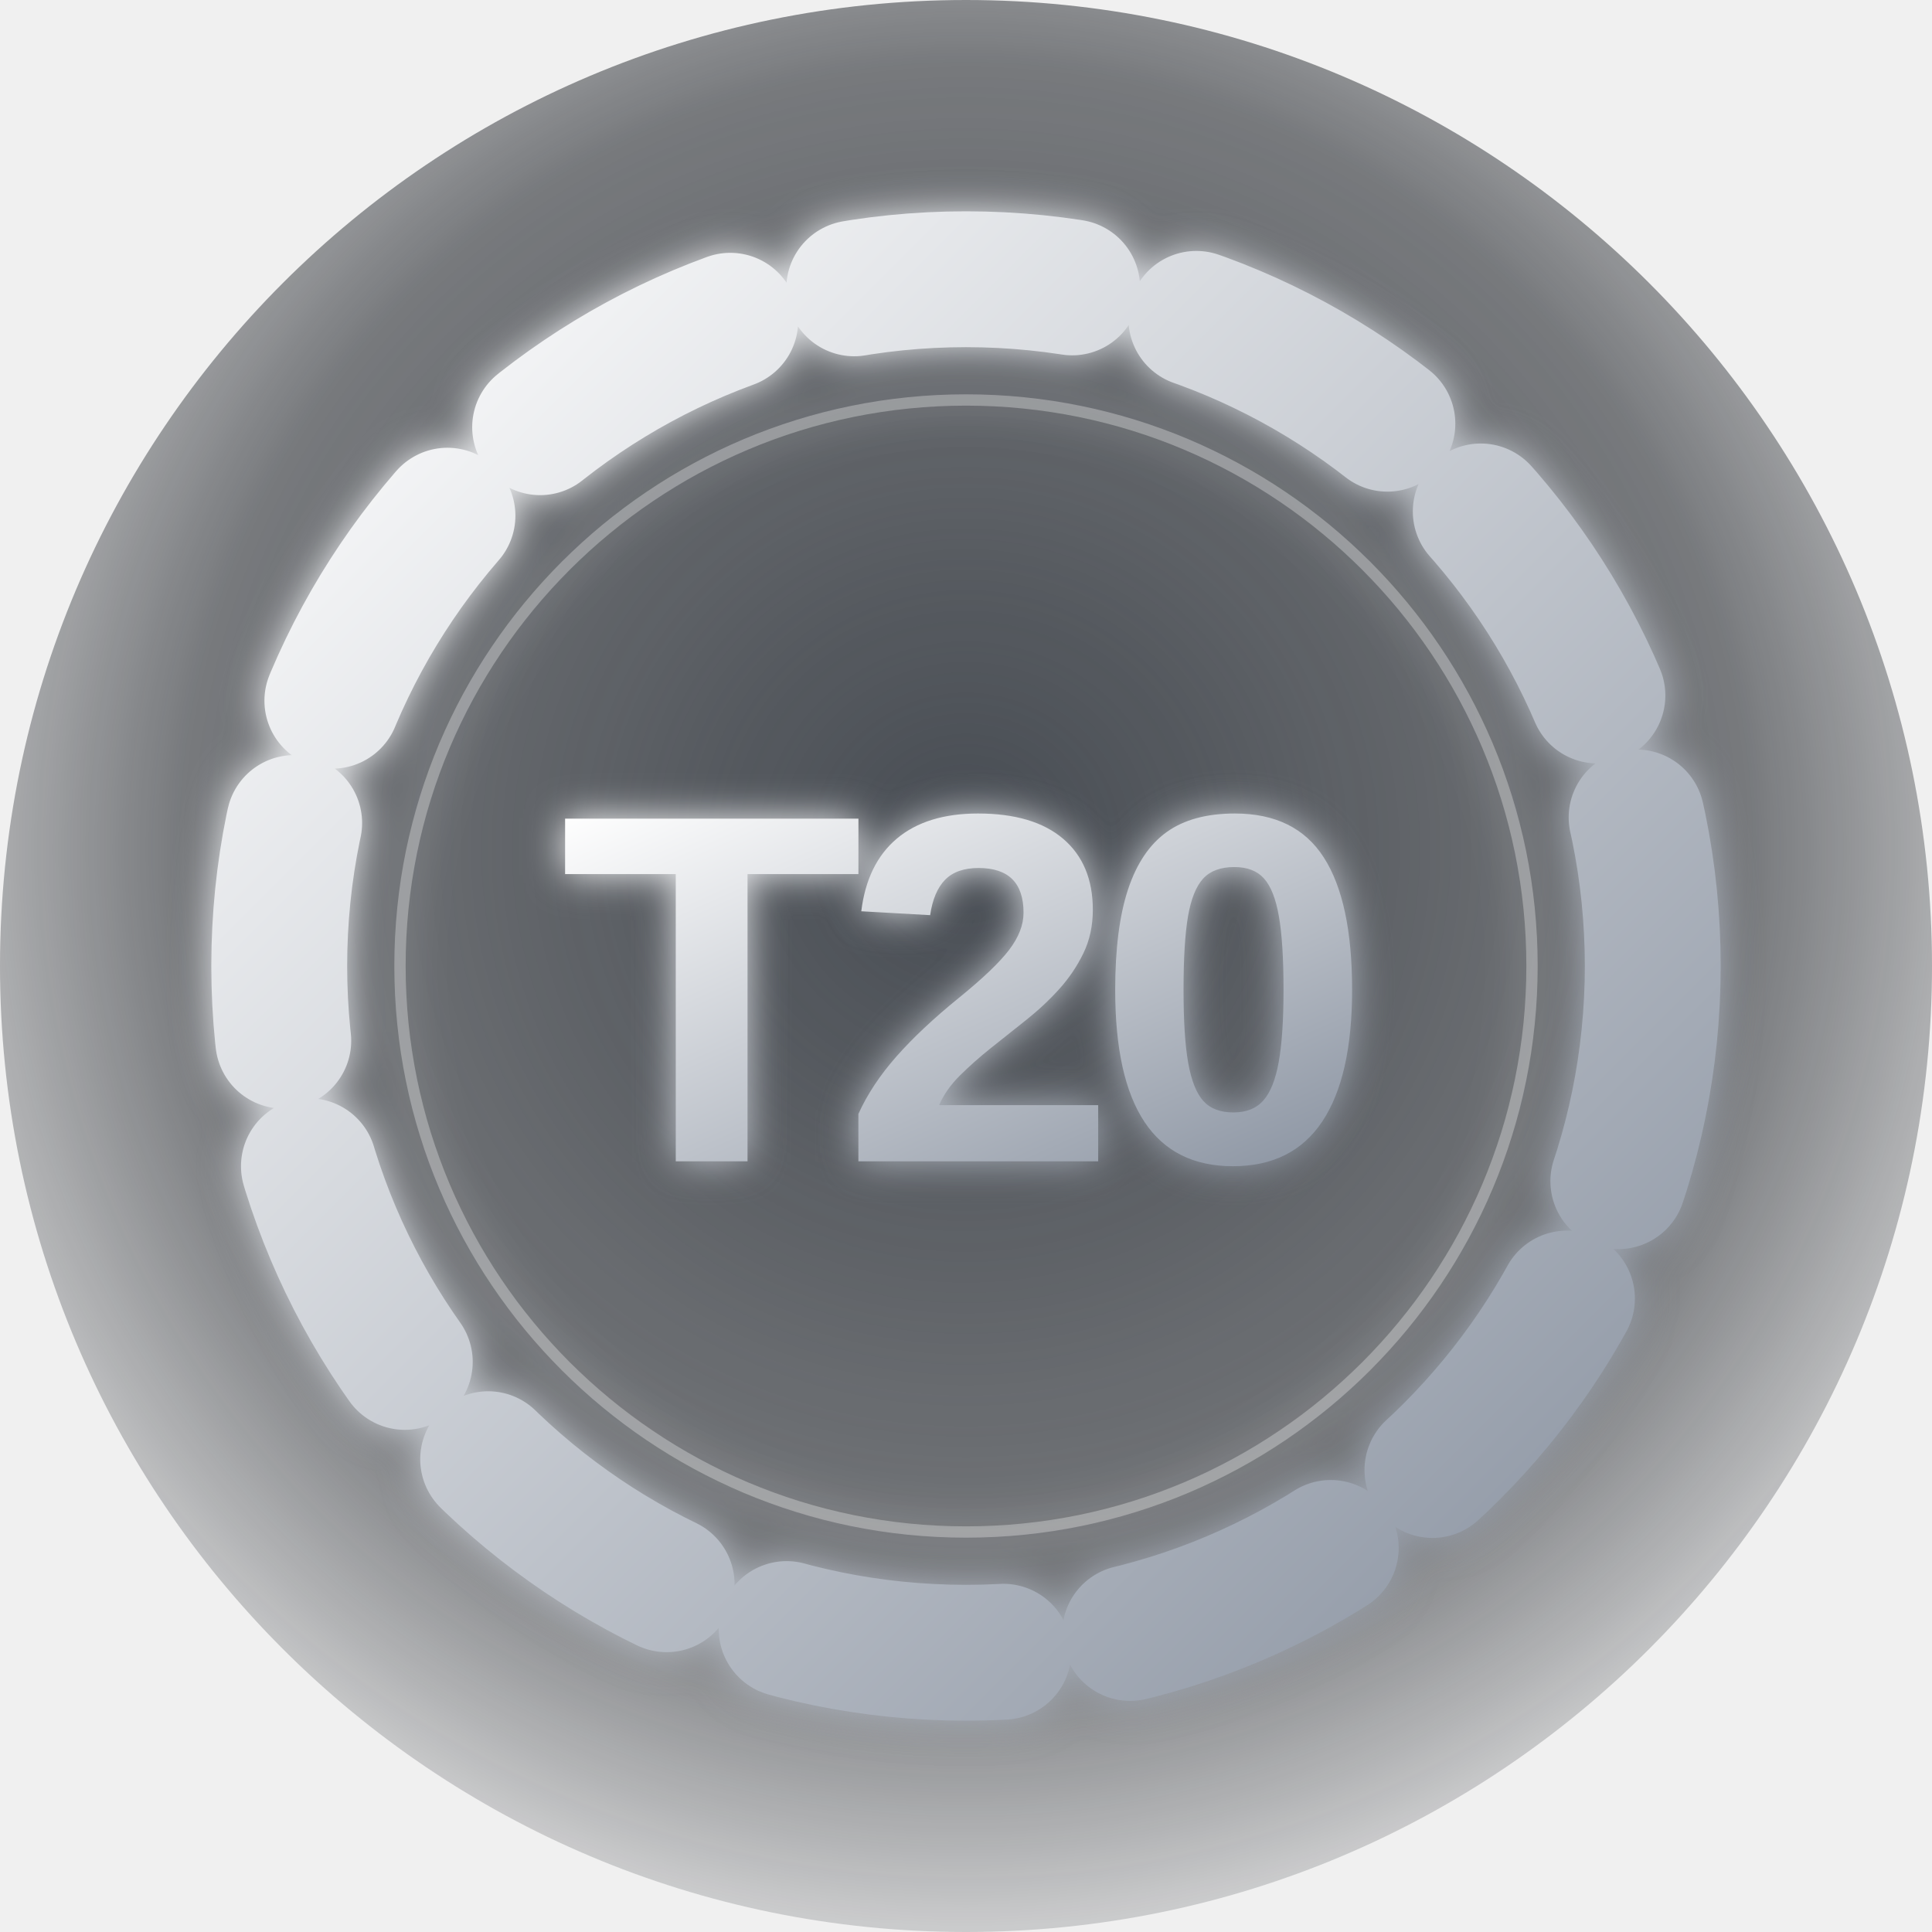
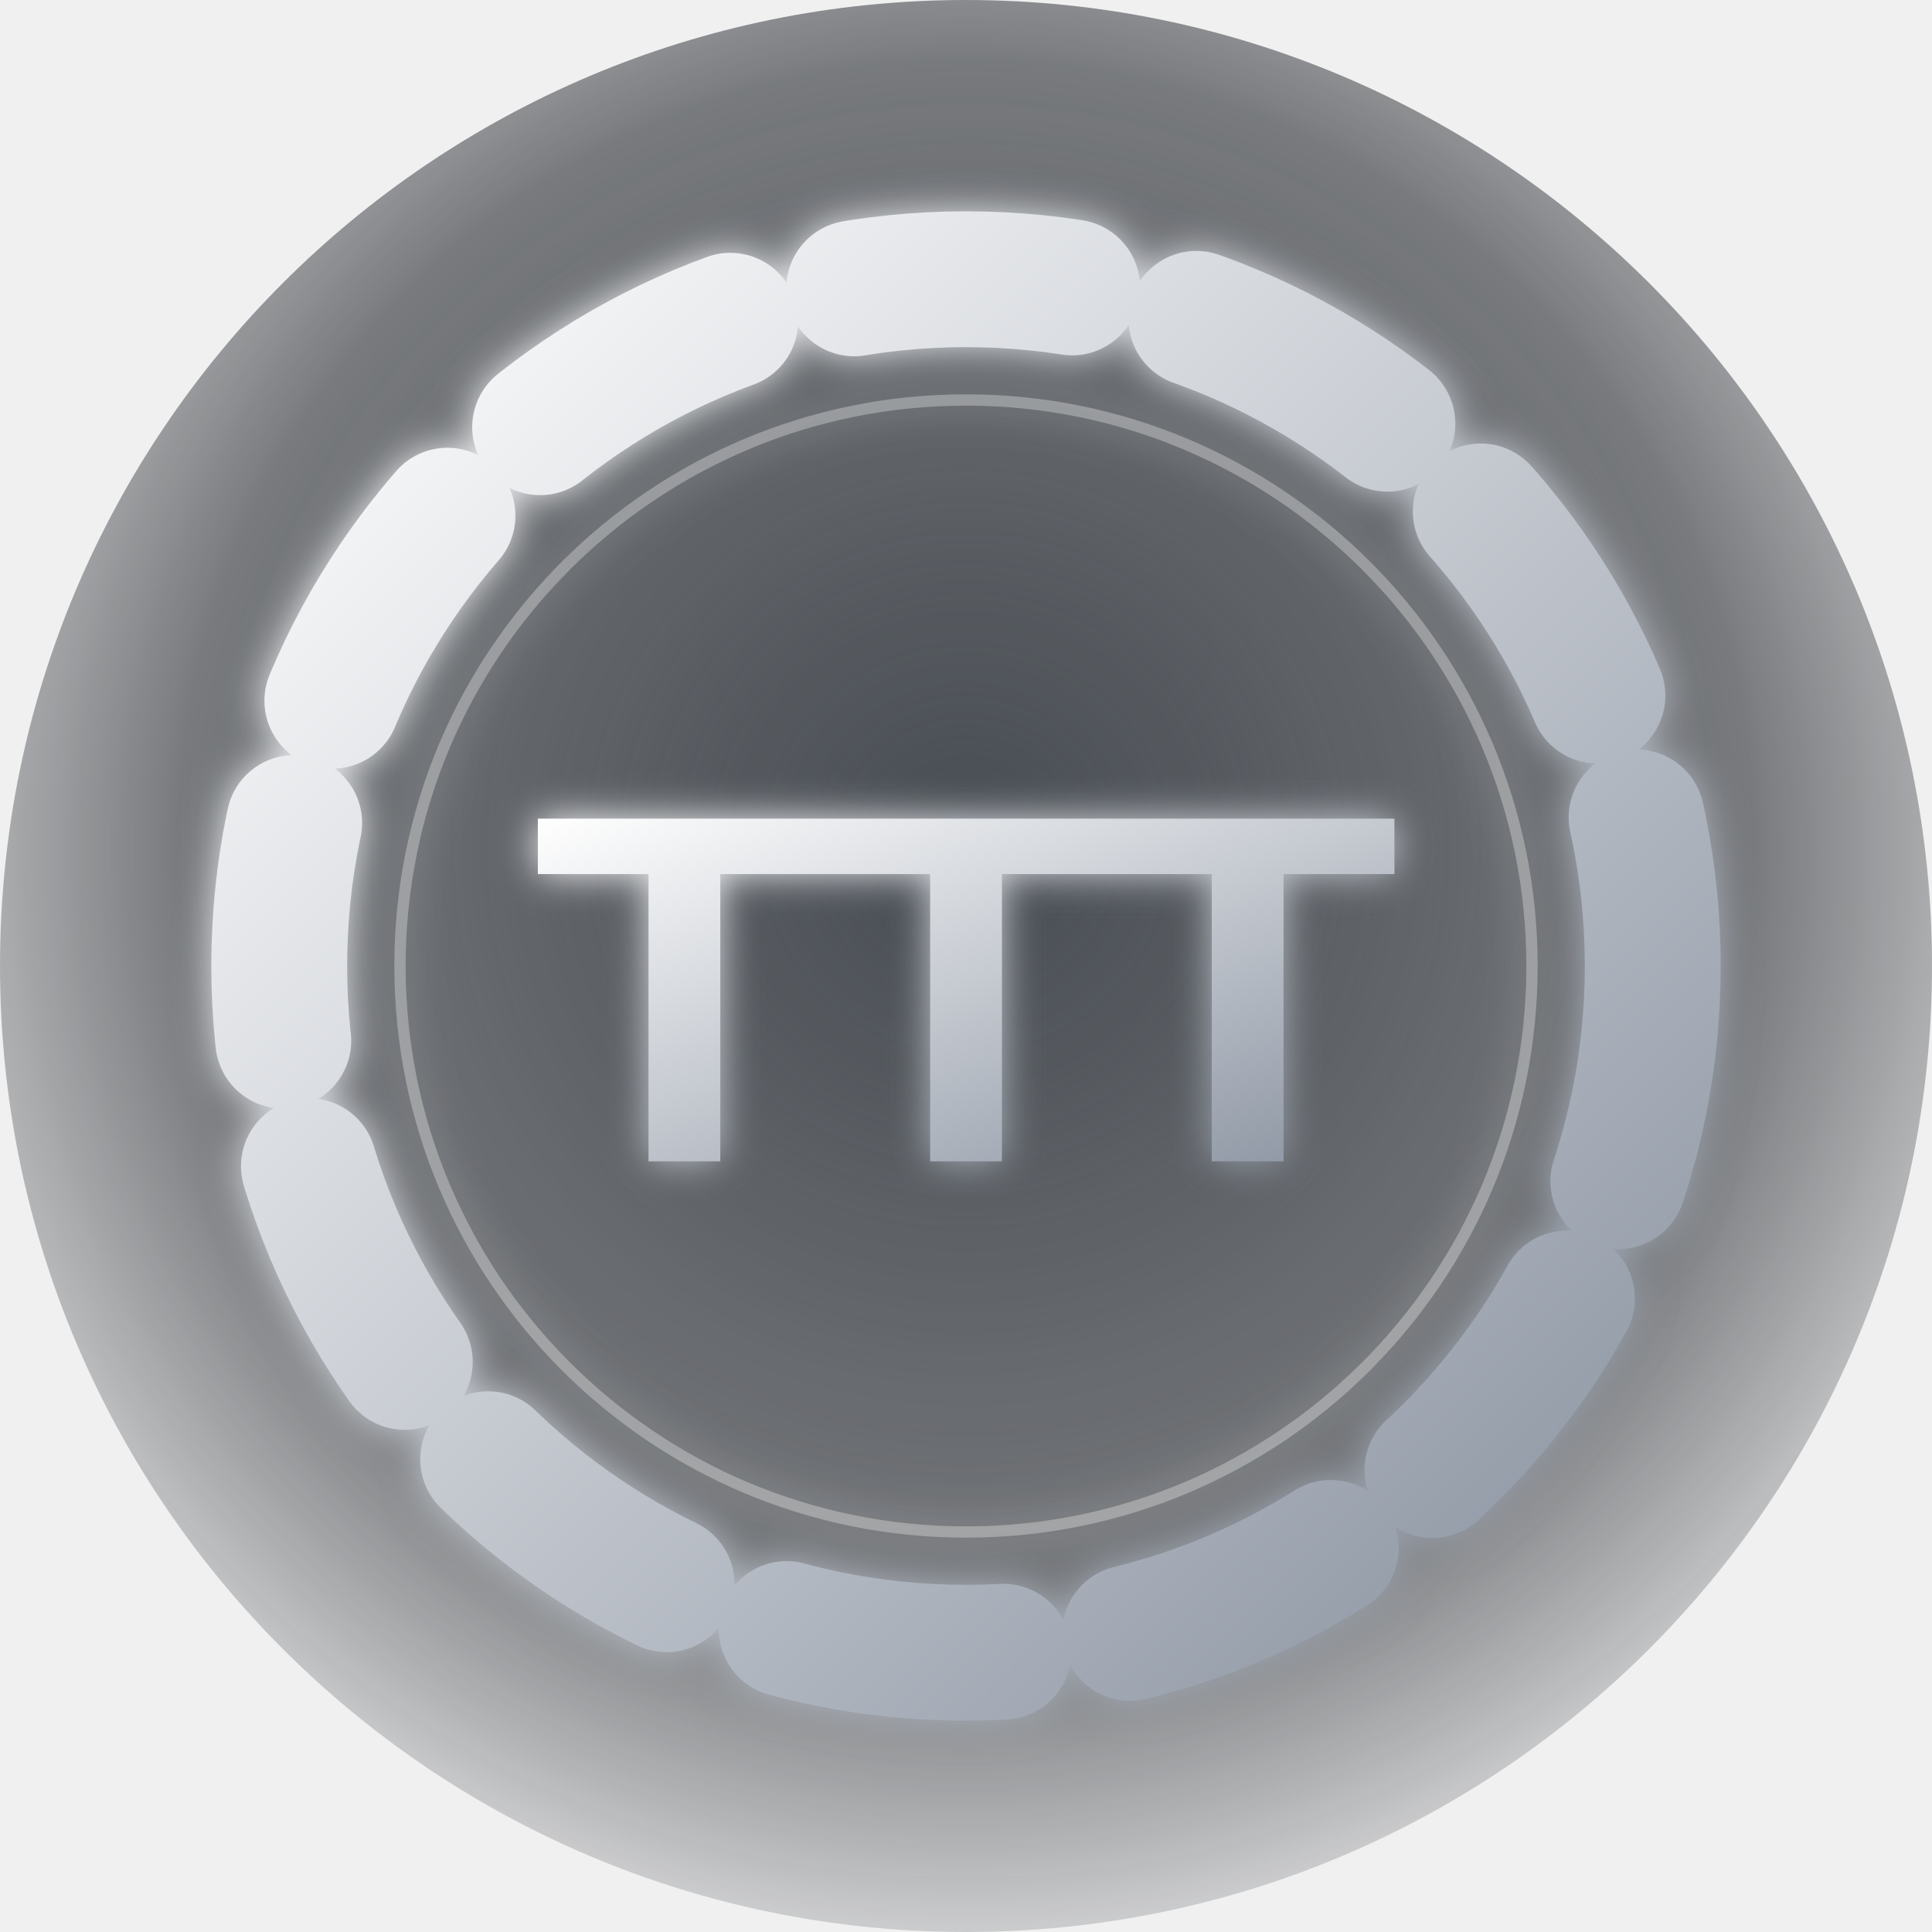
<svg xmlns="http://www.w3.org/2000/svg" viewBox="0 0 512 512" role="img" aria-label="T20">
  <defs>
    <linearGradient id="bw" x1="0" y1="0" x2="1" y2="1">
      <stop offset="0" stop-color="#ffffff" />
      <stop offset="1" stop-color="#8a93a1" />
    </linearGradient>
    <radialGradient id="rbg" cx="50%" cy="44%" r="62%">
      <stop offset="0" stop-color="#2a3038" stop-opacity="0.85" />
      <stop offset="0.65" stop-color="#15191f" stop-opacity="0.55" />
      <stop offset="1" stop-color="#0b0f16" stop-opacity="0" />
    </radialGradient>
    <filter id="glow" x="-40%" y="-40%" width="180%" height="180%">
      <feGaussianBlur stdDeviation="5" result="b" />
      <feMerge>
        <feMergeNode in="b" />
        <feMergeNode in="SourceGraphic" />
      </feMerge>
    </filter>
  </defs>
  <circle cx="256" cy="256" r="256" fill="url(#rbg)" />
  <g filter="url(#glow)">
    <circle cx="256" cy="256" r="182" fill="none" stroke="url(#bw)" stroke-width="36" stroke-linecap="round" stroke-dasharray="58 34" />
    <circle cx="256" cy="256" r="150" fill="none" stroke="#ffffff" stroke-width="3" opacity="0.30" />
-     <text x="256" y="262" text-anchor="middle" dominant-baseline="central" fill="url(#bw)" font-family="'Trebuchet MS','Arial Rounded MT Bold',Arial,sans-serif" font-weight="800" font-size="132" letter-spacing="-6">T20</text>
+     <text x="256" y="262" text-anchor="middle" dominant-baseline="central" fill="url(#bw)" font-family="'Trebuchet MS','Arial Rounded MT Bold',Arial,sans-serif" font-weight="800" font-size="132" letter-spacing="-6">TTT</text>
  </g>
</svg>
